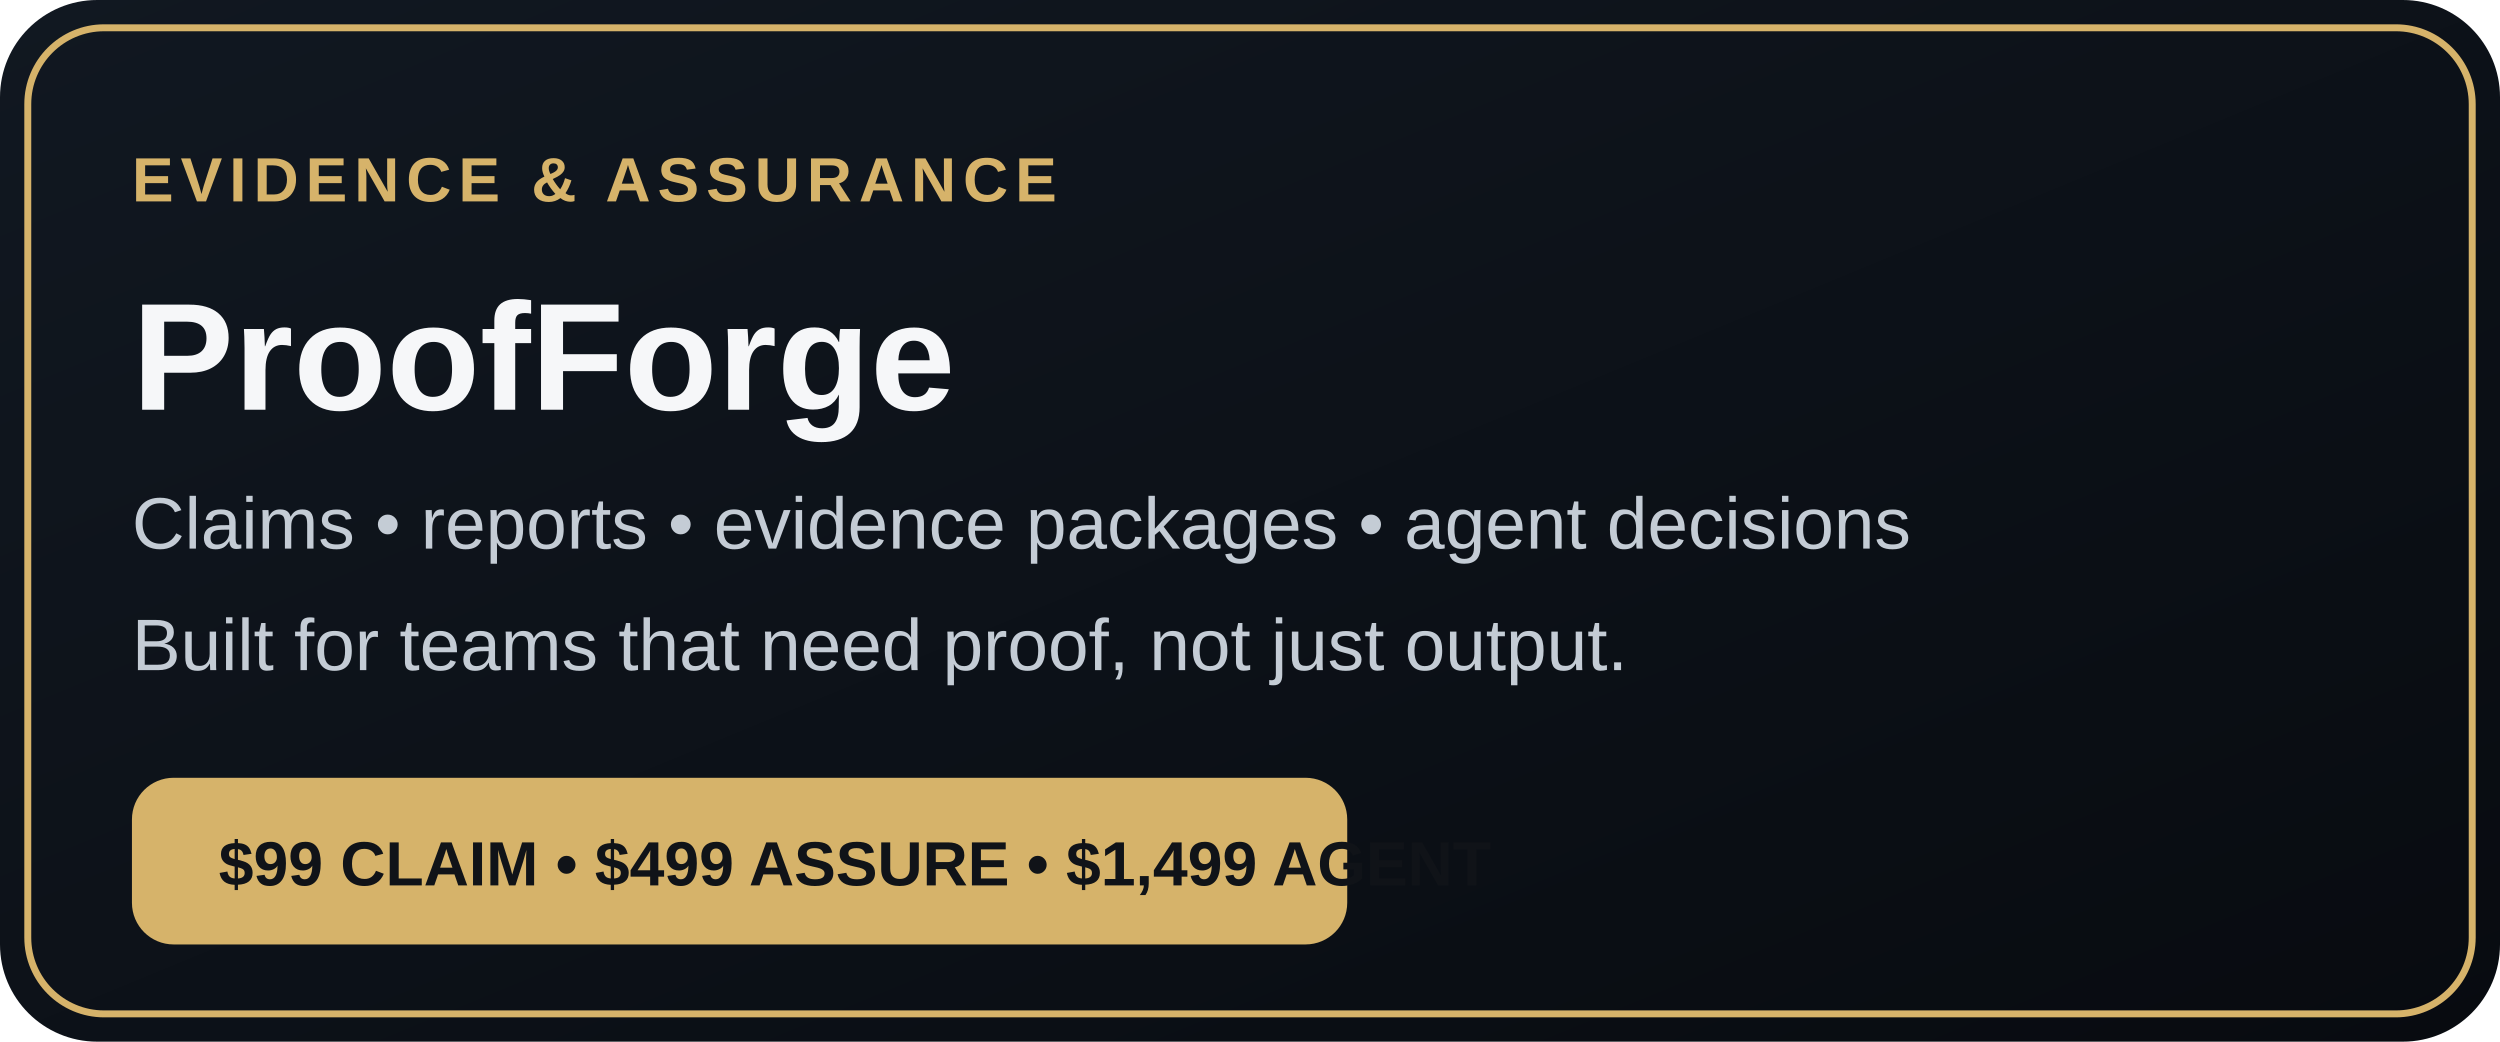
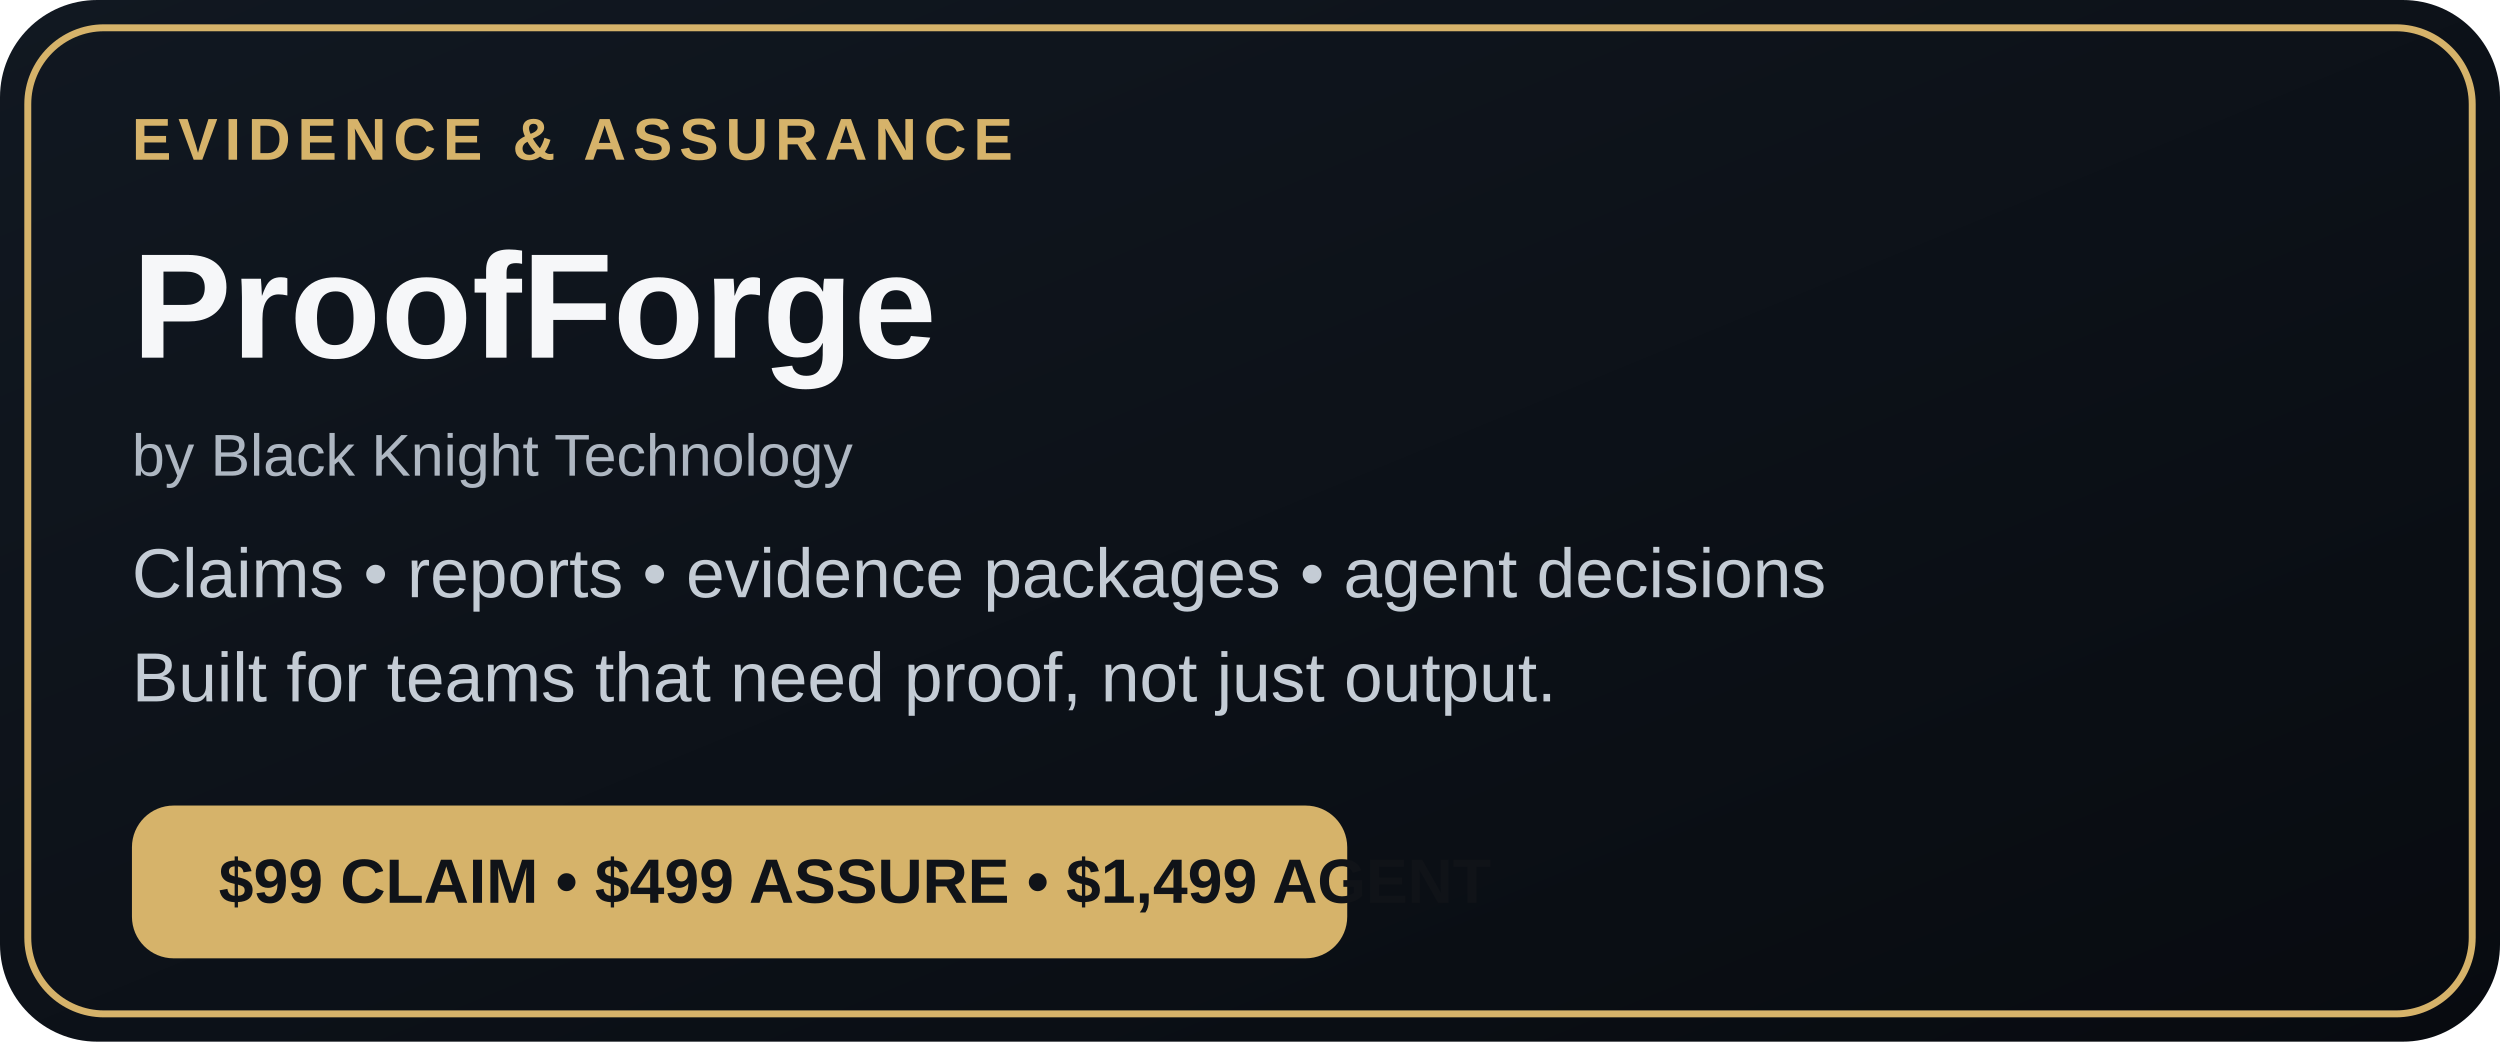
- <svg xmlns="http://www.w3.org/2000/svg" width="720" height="300" viewBox="0 0 720 300" role="img" aria-label="ProofForge evidence assurance">
+ <svg xmlns="http://www.w3.org/2000/svg" width="720" height="300" viewBox="0 0 720 300" role="img" aria-label="ProofForge by Black Knight Technology evidence assurance">
  <defs>
    <linearGradient id="b" x1="0" y1="0" x2="1" y2="1">
      <stop stop-color="#111821" />
      <stop offset="1" stop-color="#080b10" />
    </linearGradient>
  </defs>
  <rect width="720" height="300" rx="28" fill="url(#b)" />
  <rect x="8" y="8" width="704" height="284" rx="22" fill="none" stroke="#d6b36a" stroke-width="2" />
-   <text x="38" y="58" font-family="Arial" font-size="18" font-weight="700" fill="#d6b36a" letter-spacing="2">EVIDENCE &amp; ASSURANCE</text>
-   <text x="38" y="118" font-family="Arial" font-size="44" font-weight="800" fill="#f6f7f9">ProofForge</text>
-   <text x="38" y="158" font-family="Arial" font-size="21" fill="#c4ccd5">Claims • reports • evidence packages • agent decisions</text>
-   <text x="38" y="193" font-family="Arial" font-size="21" fill="#c4ccd5">Built for teams that need proof, not just output.</text>
-   <rect x="38" y="224" width="350" height="48" rx="12" fill="#d6b36a" />
-   <text x="63" y="255" font-family="Arial" font-size="18" font-weight="800" fill="#101318">$99 CLAIM • $499 ASSURE • $1,499 AGENT</text>
+   <text x="38" y="46" font-family="Arial" font-size="17" font-weight="700" fill="#d6b36a" letter-spacing="2">EVIDENCE &amp; ASSURANCE</text>
+   <text x="38" y="103" font-family="Arial" font-size="43" font-weight="800" fill="#f6f7f9">ProofForge</text>
+   <text x="38" y="137" font-family="Arial" font-size="17" fill="#aeb7c2">by Black Knight Technology</text>
+   <text x="38" y="172" font-family="Arial" font-size="20" fill="#c4ccd5">Claims • reports • evidence packages • agent decisions</text>
+   <text x="38" y="202" font-family="Arial" font-size="20" fill="#c4ccd5">Built for teams that need proof, not just output.</text>
+   <rect x="38" y="232" width="350" height="44" rx="12" fill="#d6b36a" />
+   <text x="63" y="260" font-family="Arial" font-size="18" font-weight="800" fill="#101318">$99 CLAIM • $499 ASSURE • $1,499 AGENT</text>
</svg>
